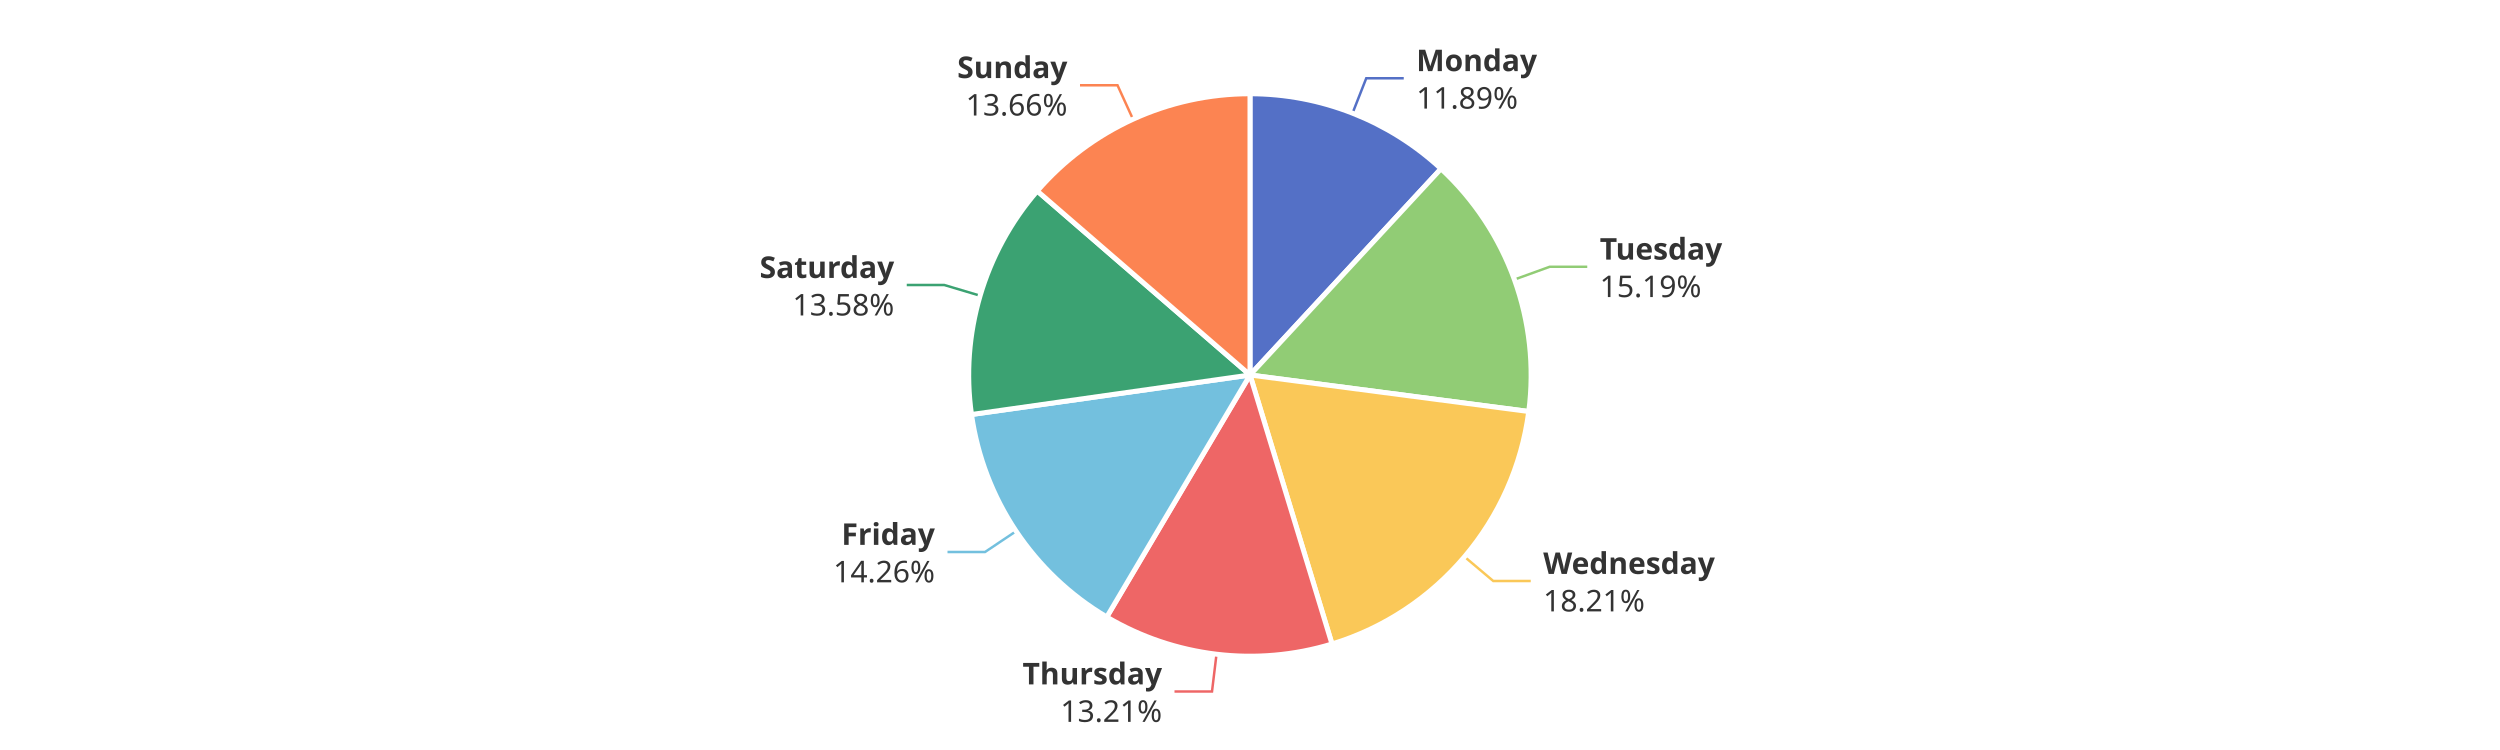
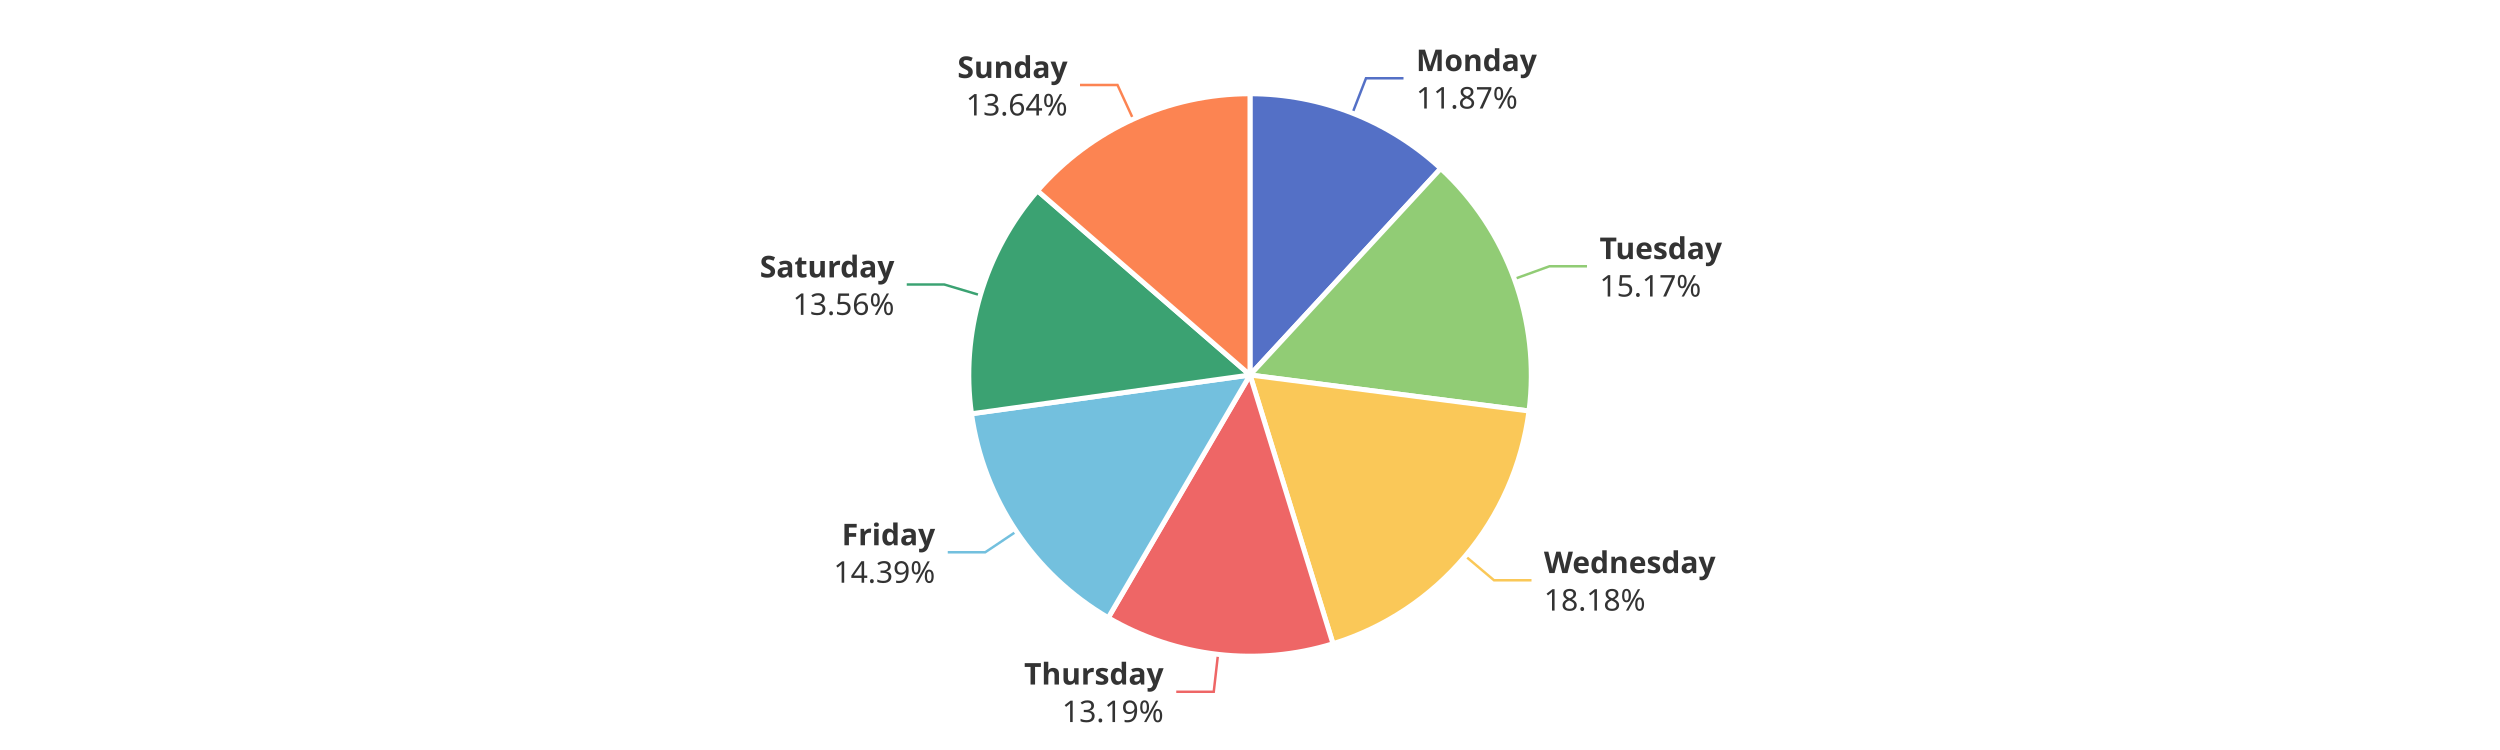
<svg xmlns="http://www.w3.org/2000/svg" width="1000" height="300" version="1.1" baseProfile="full" viewBox="0 0 1000 300">
  <rect width="1000" height="300" x="0" y="0" id="0" fill="#ffffff" />
-   <polyline points="541 45.3 546.5 31.3 561.5 31.3" fill="none" stroke="#5470c6" />
-   <polyline points="605.8 111.8 619.9 106.7 634.9 106.7" fill="none" stroke="#91cc75" />
-   <polyline points="585.8 222.7 597.3 232.4 612.3 232.4" fill="none" stroke="#fac858" />
-   <polyline points="486.6 261.7 484.8 276.6 469.8 276.6" fill="none" stroke="#ee6666" />
-   <polyline points="406.4 212.5 394 220.8 379 220.8" fill="none" stroke="#73c0de" />
-   <polyline points="392.1 118.3 377.7 114 362.7 114" fill="none" stroke="#3ba272" />
-   <polyline points="453.2 47.7 447 34.1 432 34.1" fill="none" stroke="#fc8452" />
-   <path d="M500 37.5A112.5 112.5 0 0 1 576.4 67.5L500 150Z" fill="#5470c6" stroke="#fff" stroke-width="2" stroke-linejoin="round" />
-   <path d="M576.4 67.5A112.5 112.5 0 0 1 611.5 164.6L500 150Z" fill="#91cc75" stroke="#fff" stroke-width="2" stroke-linejoin="round" />
-   <path d="M611.5 164.6A112.5 112.5 0 0 1 532.8 257.6L500 150Z" fill="#fac858" stroke="#fff" stroke-width="2" stroke-linejoin="round" />
-   <path d="M532.8 257.6A112.5 112.5 0 0 1 442.7 246.8L500 150Z" fill="#ee6666" stroke="#fff" stroke-width="2" stroke-linejoin="round" />
-   <path d="M442.7 246.8A112.5 112.5 0 0 1 388.6 165.8L500 150Z" fill="#73c0de" stroke="#fff" stroke-width="2" stroke-linejoin="round" />
-   <path d="M388.6 165.8A112.5 112.5 0 0 1 414.9 76.4L500 150Z" fill="#3ba272" stroke="#fff" stroke-width="2" stroke-linejoin="round" />
-   <path d="M414.9 76.4A112.5 112.5 0 0 1 500 37.5L500 150Z" fill="#fc8452" stroke="#fff" stroke-width="2" stroke-linejoin="round" />
-   <path d="M0 -15l42.8 0l0 30l-42.8 0Z" transform="translate(566.5215 31.2903)" fill="none" />
-   <text dominant-baseline="central" text-anchor="start" style="font-size:12px;font-family:sans-serif;font-weight:bold;" y="-7.5" transform="translate(566.5215 31.2903)" fill="#333" stroke="rgb(255,255,255)" stroke-width="2" paint-order="stroke" stroke-miterlimit="2">Monday</text>
-   <text dominant-baseline="central" text-anchor="start" style="font-size:12px;font-family:sans-serif;" y="7.5" transform="translate(566.5215 31.2903)" fill="#333" stroke="rgb(255,255,255)" stroke-width="2" paint-order="stroke" stroke-miterlimit="2">11.89%</text>
-   <path d="M0 -15l46.2 0l0 30l-46.2 0Z" transform="translate(639.9162 106.6832)" fill="none" />
-   <text dominant-baseline="central" text-anchor="start" style="font-size:12px;font-family:sans-serif;font-weight:bold;" y="-7.5" transform="translate(639.9162 106.6832)" fill="#333" stroke="rgb(255,255,255)" stroke-width="2" paint-order="stroke" stroke-miterlimit="2">Tuesday</text>
-   <text dominant-baseline="central" text-anchor="start" style="font-size:12px;font-family:sans-serif;" y="7.5" transform="translate(639.9162 106.6832)" fill="#333" stroke="rgb(255,255,255)" stroke-width="2" paint-order="stroke" stroke-miterlimit="2">15.19%</text>
-   <path d="M0 -15l63.6 0l0 30l-63.6 0Z" transform="translate(617.282 232.4164)" fill="none" />
-   <text dominant-baseline="central" text-anchor="start" style="font-size:12px;font-family:sans-serif;font-weight:bold;" y="-7.5" transform="translate(617.282 232.4164)" fill="#333" stroke="rgb(255,255,255)" stroke-width="2" paint-order="stroke" stroke-miterlimit="2">Wednesday</text>
-   <text dominant-baseline="central" text-anchor="start" style="font-size:12px;font-family:sans-serif;" y="7.5" transform="translate(617.282 232.4164)" fill="#333" stroke="rgb(255,255,255)" stroke-width="2" paint-order="stroke" stroke-miterlimit="2">18.21%</text>
-   <path d="M-50.2 -15l50.2 0l0 30l-50.2 0Z" transform="translate(464.8166 276.5927)" fill="none" />
-   <text dominant-baseline="central" text-anchor="end" style="font-size:12px;font-family:sans-serif;font-weight:bold;" y="-7.5" transform="translate(464.8166 276.5927)" fill="#333" stroke="rgb(255,255,255)" stroke-width="2" paint-order="stroke" stroke-miterlimit="2">Thursday</text>
-   <text dominant-baseline="central" text-anchor="end" style="font-size:12px;font-family:sans-serif;" y="7.5" transform="translate(464.8166 276.5927)" fill="#333" stroke="rgb(255,255,255)" stroke-width="2" paint-order="stroke" stroke-miterlimit="2">13.21%</text>
-   <path d="M-40.9 -15l40.9 0l0 30l-40.9 0Z" transform="translate(373.9501 220.779)" fill="none" />
-   <text dominant-baseline="central" text-anchor="end" style="font-size:12px;font-family:sans-serif;font-weight:bold;" y="-7.5" transform="translate(373.9501 220.779)" fill="#333" stroke="rgb(255,255,255)" stroke-width="2" paint-order="stroke" stroke-miterlimit="2">Friday</text>
-   <text dominant-baseline="central" text-anchor="end" style="font-size:12px;font-family:sans-serif;" y="7.5" transform="translate(373.9501 220.779)" fill="#333" stroke="rgb(255,255,255)" stroke-width="2" paint-order="stroke" stroke-miterlimit="2">14.26%</text>
-   <path d="M-48.2 -15l48.2 0l0 30l-48.2 0Z" transform="translate(357.6795 114.0284)" fill="none" />
-   <text dominant-baseline="central" text-anchor="end" style="font-size:12px;font-family:sans-serif;font-weight:bold;" y="-7.5" transform="translate(357.6795 114.0284)" fill="#333" stroke="rgb(255,255,255)" stroke-width="2" paint-order="stroke" stroke-miterlimit="2">Saturday</text>
-   <text dominant-baseline="central" text-anchor="end" style="font-size:12px;font-family:sans-serif;" y="7.5" transform="translate(357.6795 114.0284)" fill="#333" stroke="rgb(255,255,255)" stroke-width="2" paint-order="stroke" stroke-miterlimit="2">13.58%</text>
-   <path d="M-40.9 -15l40.9 0l0 30l-40.9 0Z" transform="translate(426.9535 34.059)" fill="none" />
-   <text dominant-baseline="central" text-anchor="end" style="font-size:12px;font-family:sans-serif;font-weight:bold;" y="-7.5" transform="translate(426.9535 34.059)" fill="#333" stroke="rgb(255,255,255)" stroke-width="2" paint-order="stroke" stroke-miterlimit="2">Sunday</text>
-   <text dominant-baseline="central" text-anchor="end" style="font-size:12px;font-family:sans-serif;" y="7.5" transform="translate(426.9535 34.059)" fill="#333" stroke="rgb(255,255,255)" stroke-width="2" paint-order="stroke" stroke-miterlimit="2">13.66%</text>
+   <polyline points="541 45.2 546.4 31.3 561.4 31.3" fill="none" stroke="#5470c6" />
+   <polyline points="605.7 111.6 619.8 106.5 634.8 106.5" fill="none" stroke="#91cc75" />
+   <polyline points="586.1 222.4 597.6 232.1 612.6 232.1" fill="none" stroke="#fac858" />
+   <polyline points="487.2 261.8 485.5 276.7 470.5 276.7" fill="none" stroke="#ee6666" />
+   <polyline points="406.5 212.6 394.1 220.9 379.1 220.9" fill="none" stroke="#73c0de" />
+   <polyline points="392.1 118.1 377.7 113.8 362.7 113.8" fill="none" stroke="#3ba272" />
+   <polyline points="453.3 47.7 447 34 432 34" fill="none" stroke="#fc8452" />
+   <path d="M500 37.5A112.5 112.5 0 0 1 576.3 67.4L500 150Z" fill="#5470c6" stroke="#fff" stroke-width="2" stroke-linejoin="round" />
+   <path d="M576.3 67.4A112.5 112.5 0 0 1 611.6 164.4L500 150Z" fill="#91cc75" stroke="#fff" stroke-width="2" stroke-linejoin="round" />
+   <path d="M611.6 164.4A112.5 112.5 0 0 1 533.2 257.5L500 150Z" fill="#fac858" stroke="#fff" stroke-width="2" stroke-linejoin="round" />
+   <path d="M533.2 257.5A112.5 112.5 0 0 1 443.3 247.1L500 150Z" fill="#ee6666" stroke="#fff" stroke-width="2" stroke-linejoin="round" />
+   <path d="M443.3 247.1A112.5 112.5 0 0 1 388.6 165.5L500 150Z" fill="#73c0de" stroke="#fff" stroke-width="2" stroke-linejoin="round" />
+   <path d="M388.6 165.5A112.5 112.5 0 0 1 415 76.3L500 150Z" fill="#3ba272" stroke="#fff" stroke-width="2" stroke-linejoin="round" />
+   <path d="M415 76.3A112.5 112.5 0 0 1 500 37.5L500 150Z" fill="#fc8452" stroke="#fff" stroke-width="2" stroke-linejoin="round" />
+   <path d="M0 -15l42.8 0l0 30l-42.8 0Z" transform="translate(566.4469 31.2611)" fill="none" />
+   <text dominant-baseline="central" text-anchor="start" style="font-size:12px;font-family:sans-serif;font-weight:bold;" y="-7.5" transform="translate(566.4469 31.2611)" fill="#333" stroke="rgb(255,255,255)" stroke-width="2" paint-order="stroke" stroke-miterlimit="2">Monday</text>
+   <text dominant-baseline="central" text-anchor="start" style="font-size:12px;font-family:sans-serif;" y="7.5" transform="translate(566.4469 31.2611)" fill="#333" stroke="rgb(255,255,255)" stroke-width="2" paint-order="stroke" stroke-miterlimit="2">11.87%</text>
+   <path d="M0 -15l46.2 0l0 30l-46.2 0Z" transform="translate(639.8344 106.4573)" fill="none" />
+   <text dominant-baseline="central" text-anchor="start" style="font-size:12px;font-family:sans-serif;font-weight:bold;" y="-7.5" transform="translate(639.8344 106.4573)" fill="#333" stroke="rgb(255,255,255)" stroke-width="2" paint-order="stroke" stroke-miterlimit="2">Tuesday</text>
+   <text dominant-baseline="central" text-anchor="start" style="font-size:12px;font-family:sans-serif;" y="7.5" transform="translate(639.8344 106.4573)" fill="#333" stroke="rgb(255,255,255)" stroke-width="2" paint-order="stroke" stroke-miterlimit="2">15.17%</text>
+   <path d="M0 -15l63.6 0l0 30l-63.6 0Z" transform="translate(617.5662 232.0798)" fill="none" />
+   <text dominant-baseline="central" text-anchor="start" style="font-size:12px;font-family:sans-serif;font-weight:bold;" y="-7.5" transform="translate(617.5662 232.0798)" fill="#333" stroke="rgb(255,255,255)" stroke-width="2" paint-order="stroke" stroke-miterlimit="2">Wednesday</text>
+   <text dominant-baseline="central" text-anchor="start" style="font-size:12px;font-family:sans-serif;" y="7.5" transform="translate(617.5662 232.0798)" fill="#333" stroke="rgb(255,255,255)" stroke-width="2" paint-order="stroke" stroke-miterlimit="2">18.18%</text>
+   <path d="M-50.2 -15l50.2 0l0 30l-50.2 0Z" transform="translate(465.4531 276.6674)" fill="none" />
+   <text dominant-baseline="central" text-anchor="end" style="font-size:12px;font-family:sans-serif;font-weight:bold;" y="-7.5" transform="translate(465.4531 276.6674)" fill="#333" stroke="rgb(255,255,255)" stroke-width="2" paint-order="stroke" stroke-miterlimit="2">Thursday</text>
+   <text dominant-baseline="central" text-anchor="end" style="font-size:12px;font-family:sans-serif;" y="7.5" transform="translate(465.4531 276.6674)" fill="#333" stroke="rgb(255,255,255)" stroke-width="2" paint-order="stroke" stroke-miterlimit="2">13.19%</text>
+   <path d="M-40.9 -15l40.9 0l0 30l-40.9 0Z" transform="translate(374.0614 220.9455)" fill="none" />
+   <text dominant-baseline="central" text-anchor="end" style="font-size:12px;font-family:sans-serif;font-weight:bold;" y="-7.5" transform="translate(374.0614 220.9455)" fill="#333" stroke="rgb(255,255,255)" stroke-width="2" paint-order="stroke" stroke-miterlimit="2">Friday</text>
+   <text dominant-baseline="central" text-anchor="end" style="font-size:12px;font-family:sans-serif;" y="7.5" transform="translate(374.0614 220.9455)" fill="#333" stroke="rgb(255,255,255)" stroke-width="2" paint-order="stroke" stroke-miterlimit="2">14.39%</text>
+   <path d="M-48.2 -15l48.2 0l0 30l-48.2 0Z" transform="translate(357.7475 113.798)" fill="none" />
+   <text dominant-baseline="central" text-anchor="end" style="font-size:12px;font-family:sans-serif;font-weight:bold;" y="-7.5" transform="translate(357.7475 113.798)" fill="#333" stroke="rgb(255,255,255)" stroke-width="2" paint-order="stroke" stroke-miterlimit="2">Saturday</text>
+   <text dominant-baseline="central" text-anchor="end" style="font-size:12px;font-family:sans-serif;" y="7.5" transform="translate(357.7475 113.798)" fill="#333" stroke="rgb(255,255,255)" stroke-width="2" paint-order="stroke" stroke-miterlimit="2">13.56%</text>
+   <path d="M-40.9 -15l40.9 0l0 30l-40.9 0Z" transform="translate(427.0263 34.0257)" fill="none" />
+   <text dominant-baseline="central" text-anchor="end" style="font-size:12px;font-family:sans-serif;font-weight:bold;" y="-7.5" transform="translate(427.0263 34.0257)" fill="#333" stroke="rgb(255,255,255)" stroke-width="2" paint-order="stroke" stroke-miterlimit="2">Sunday</text>
+   <text dominant-baseline="central" text-anchor="end" style="font-size:12px;font-family:sans-serif;" y="7.5" transform="translate(427.0263 34.0257)" fill="#333" stroke="rgb(255,255,255)" stroke-width="2" paint-order="stroke" stroke-miterlimit="2">13.64%</text>
</svg>
